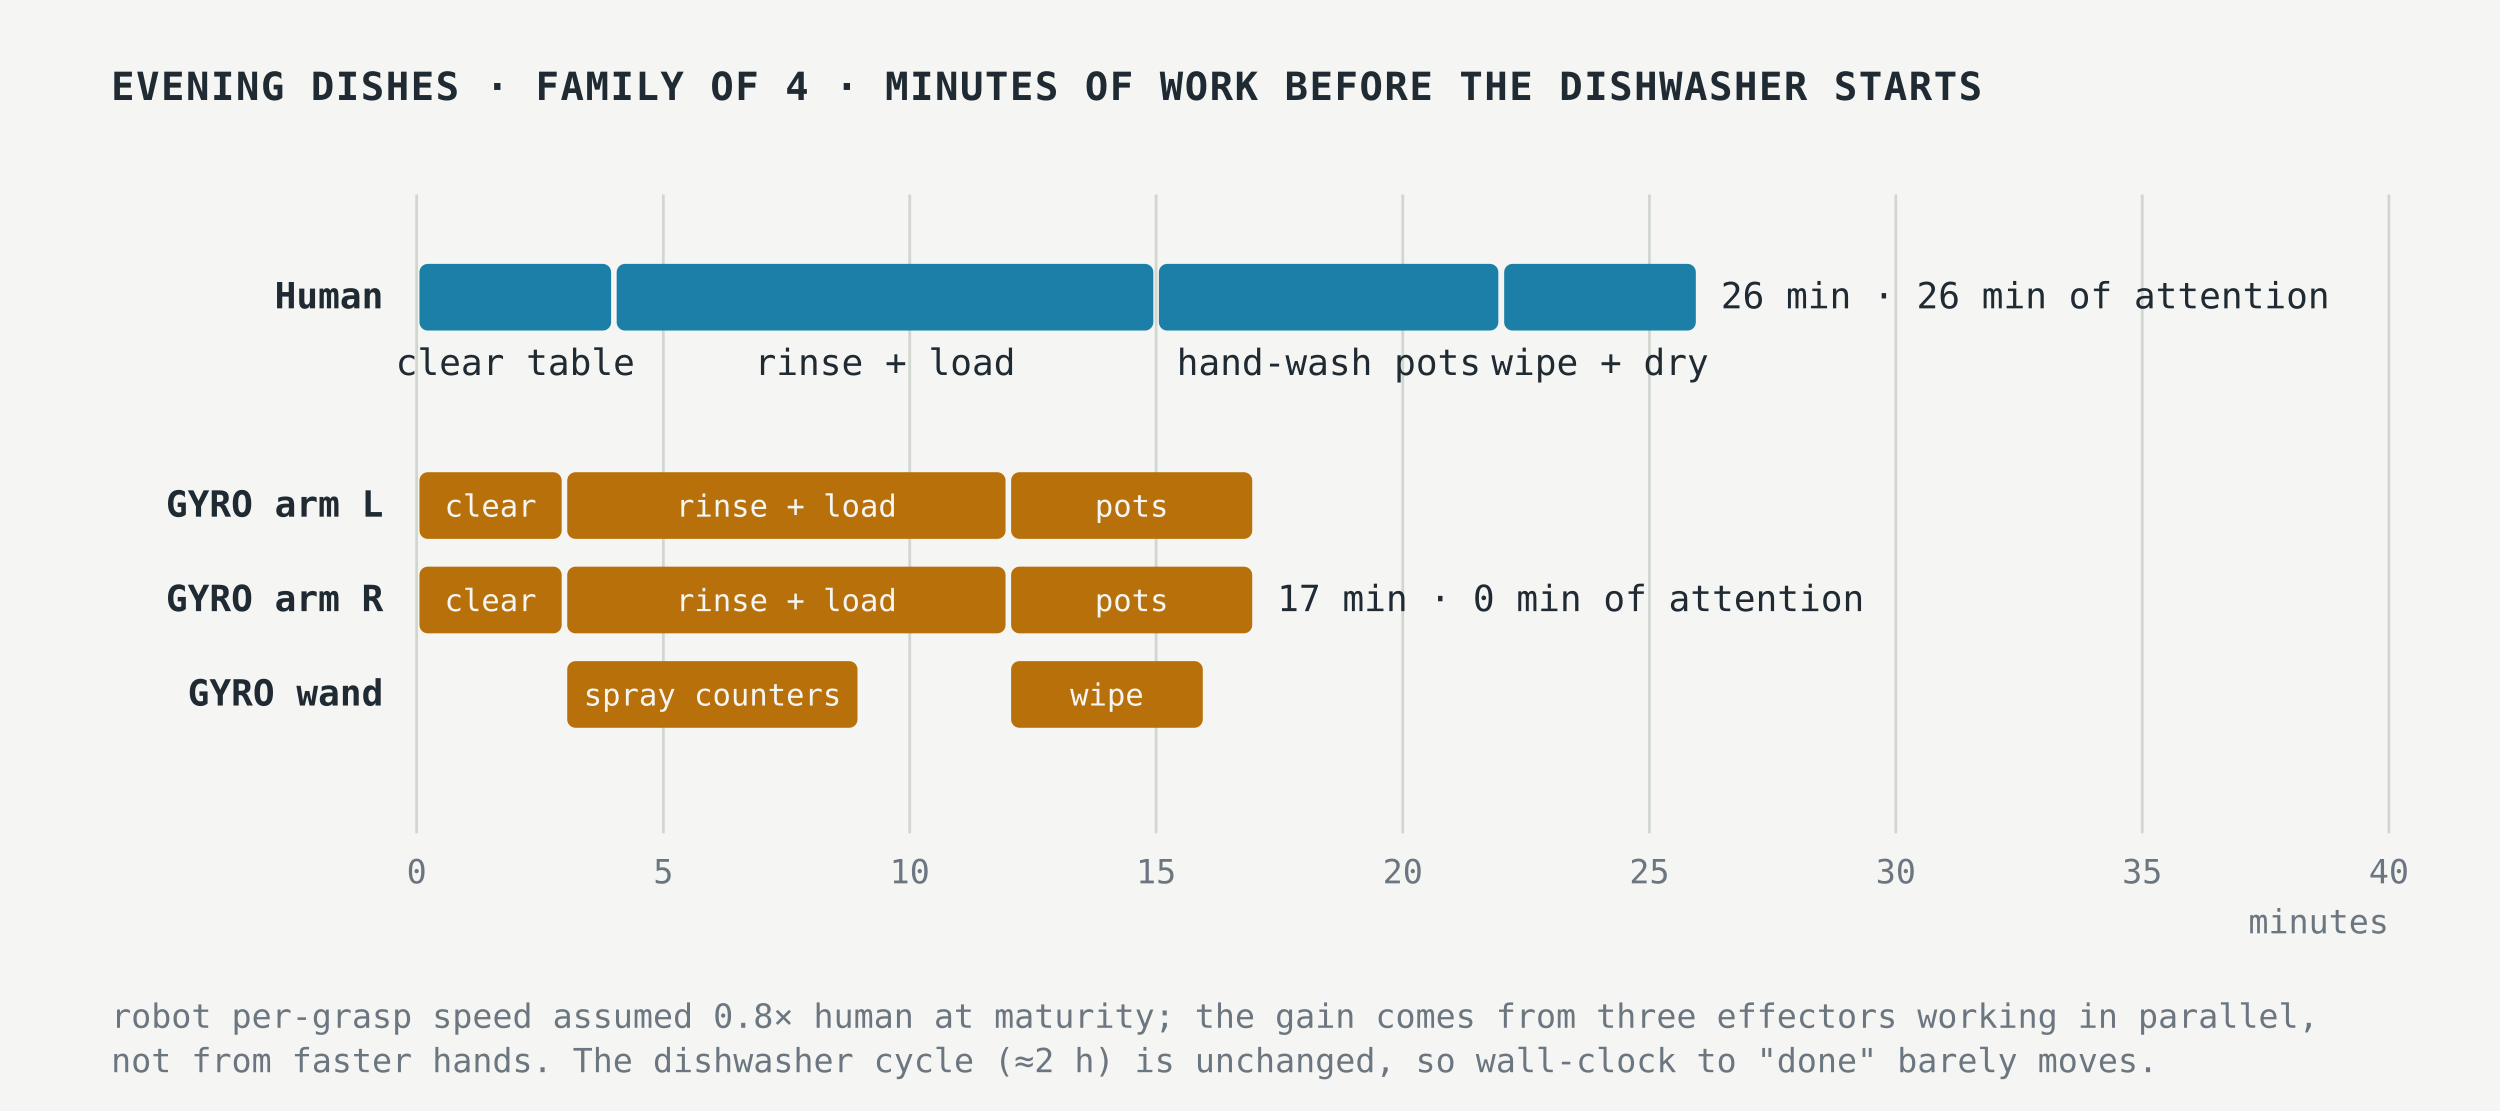
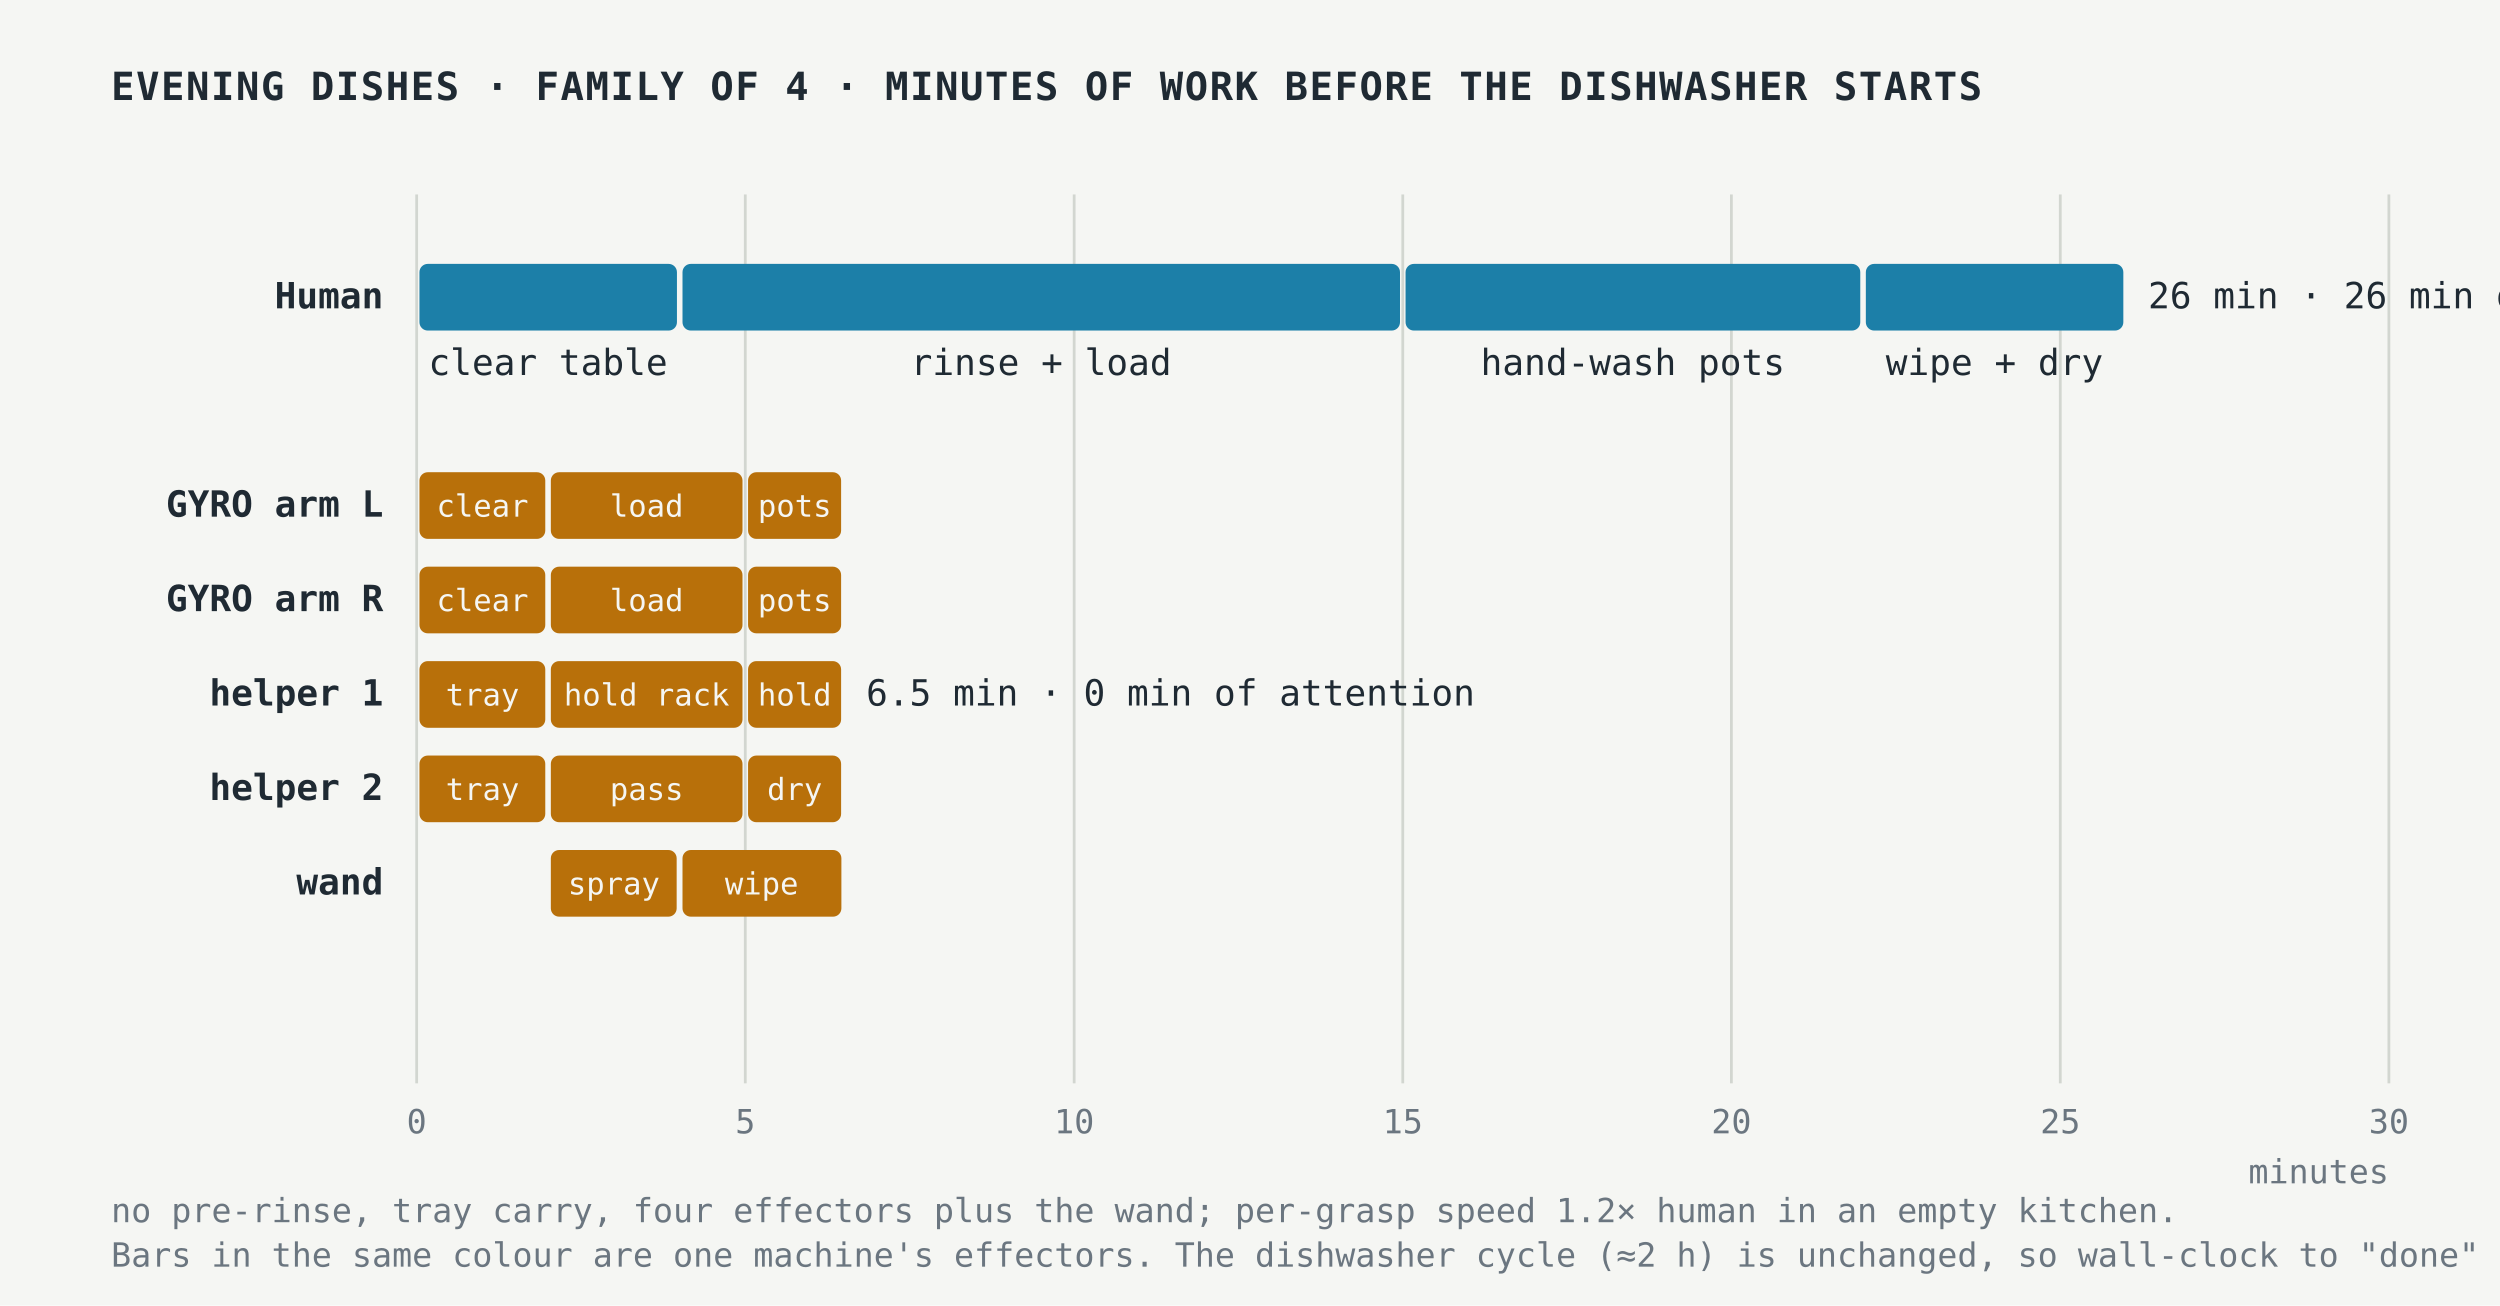
- <svg xmlns="http://www.w3.org/2000/svg" viewBox="0 0 900 400" width="900" height="400" role="img" aria-label="Timeline comparing 26 minutes of sequential human dishwashing against 17 minutes for the robot, whose two arms and wand work in parallel while the dishwasher cycle stays the same">
+ <svg xmlns="http://www.w3.org/2000/svg" viewBox="0 0 900 470" width="900" height="470" role="img" aria-label="Timeline comparing 26 minutes of sequential human dishwashing against 6.5 minutes for the robot, whose two arms, two helpers and wand work in parallel while the dishwasher cycle stays the same">
  <style>
  svg { color:#1F2A33; font-family: "IBM Plex Mono", ui-monospace, Menlo, monospace; }
  .paper { fill:#F5F6F3; }
  .ink { fill:none; stroke:currentColor; stroke-width:1.5; stroke-linejoin:round; stroke-linecap:round; }
  .ink2 { fill:none; stroke:currentColor; stroke-width:2.2; stroke-linejoin:round; stroke-linecap:round; }
  .shell { fill:#ECEBE3; stroke:currentColor; stroke-width:1.5; stroke-linejoin:round; }
  .shell2 { fill:#E0DFD5; stroke:currentColor; stroke-width:1.5; stroke-linejoin:round; }
  .ball { fill:#2B3540; stroke:currentColor; stroke-width:1.5; }
  .hi { fill:#1C7FA8; stroke:none; }
  .hiink { fill:none; stroke:#1C7FA8; stroke-width:2; stroke-linecap:round; stroke-linejoin:round; }
  .hifill { fill:#1C7FA8; fill-opacity:0.18; stroke:#1C7FA8; stroke-width:1.5; }
  .amb { fill:#B8700A; stroke:none; }
  .ambink { fill:none; stroke:#B8700A; stroke-width:2; stroke-linecap:round; stroke-linejoin:round; }
  .ambfill { fill:#B8700A; fill-opacity:0.22; stroke:#B8700A; stroke-width:1.5; }
  .dim { fill:none; stroke:#6B7680; stroke-width:1; }
  .dimt { fill:#6B7680; font-size:12px; }
  .lbl { fill:currentColor; font-size:13px; }
  .lblb { fill:currentColor; font-size:13px; font-weight:600; }
  .cap { fill:currentColor; font-size:14px; font-weight:600; letter-spacing:0.04em; }
  .muted { fill:#6B7680; font-size:12px; }
  .grid { stroke:#D2D6D0; stroke-width:1; }
  .ghost { fill:none; stroke:currentColor; stroke-width:1.2; stroke-dasharray:4 4; opacity:0.55; }
  .hatch { fill:url(#hatch); stroke:currentColor; stroke-width:1.2; }
  .bar-h { fill:#1C7FA8; }
  .bar-r { fill:#B8700A; }
  .bar-idle { fill:#D2D6D0; }
</style>
  <defs>
    <marker id="arr" viewBox="0 0 10 10" refX="9" refY="5" markerWidth="8" markerHeight="8" orient="auto-start-reverse">
      <path d="M0,0 L10,5 L0,10 z" fill="currentColor" />
    </marker>
    <marker id="dimarr" viewBox="0 0 10 10" refX="5" refY="5" markerWidth="7" markerHeight="7" orient="auto-start-reverse">
      <path d="M0,0 L10,5 L0,10 z" fill="#6B7680" />
    </marker>
    <pattern id="hatch" width="6" height="6" patternUnits="userSpaceOnUse" patternTransform="rotate(45)">
      <line x1="0" y1="0" x2="0" y2="6" stroke="currentColor" stroke-width="1" opacity="0.5" />
    </pattern>
  </defs>
-   <rect class="paper" x="0" y="0" width="900" height="400" />
+   <rect class="paper" x="0" y="0" width="900" height="470" />
  <text class="cap" x="40" y="36">EVENING DISHES · FAMILY OF 4 · MINUTES OF WORK BEFORE THE DISHWASHER STARTS</text>
-   <line class="grid" x1="150.0" y1="70" x2="150.0" y2="300" />
-   <text class="dimt" x="150.0" y="318" text-anchor="middle">0</text>
-   <line class="grid" x1="238.8" y1="70" x2="238.8" y2="300" />
-   <text class="dimt" x="238.8" y="318" text-anchor="middle">5</text>
-   <line class="grid" x1="327.5" y1="70" x2="327.5" y2="300" />
-   <text class="dimt" x="327.5" y="318" text-anchor="middle">10</text>
-   <line class="grid" x1="416.2" y1="70" x2="416.2" y2="300" />
-   <text class="dimt" x="416.2" y="318" text-anchor="middle">15</text>
-   <line class="grid" x1="505.0" y1="70" x2="505.0" y2="300" />
-   <text class="dimt" x="505.0" y="318" text-anchor="middle">20</text>
-   <line class="grid" x1="593.8" y1="70" x2="593.8" y2="300" />
-   <text class="dimt" x="593.8" y="318" text-anchor="middle">25</text>
-   <line class="grid" x1="682.5" y1="70" x2="682.5" y2="300" />
-   <text class="dimt" x="682.5" y="318" text-anchor="middle">30</text>
-   <line class="grid" x1="771.2" y1="70" x2="771.2" y2="300" />
-   <text class="dimt" x="771.2" y="318" text-anchor="middle">35</text>
-   <line class="grid" x1="860.0" y1="70" x2="860.0" y2="300" />
-   <text class="dimt" x="860.0" y="318" text-anchor="middle">40</text>
-   <text class="muted" x="860" y="336" text-anchor="end">minutes</text>
+   <line class="grid" x1="150.0" y1="70" x2="150.0" y2="390" />
+   <text class="dimt" x="150.0" y="408" text-anchor="middle">0</text>
+   <line class="grid" x1="268.3" y1="70" x2="268.3" y2="390" />
+   <text class="dimt" x="268.3" y="408" text-anchor="middle">5</text>
+   <line class="grid" x1="386.7" y1="70" x2="386.7" y2="390" />
+   <text class="dimt" x="386.7" y="408" text-anchor="middle">10</text>
+   <line class="grid" x1="505.0" y1="70" x2="505.0" y2="390" />
+   <text class="dimt" x="505.0" y="408" text-anchor="middle">15</text>
+   <line class="grid" x1="623.3" y1="70" x2="623.3" y2="390" />
+   <text class="dimt" x="623.3" y="408" text-anchor="middle">20</text>
+   <line class="grid" x1="741.7" y1="70" x2="741.7" y2="390" />
+   <text class="dimt" x="741.7" y="408" text-anchor="middle">25</text>
+   <line class="grid" x1="860.0" y1="70" x2="860.0" y2="390" />
+   <text class="dimt" x="860.0" y="408" text-anchor="middle">30</text>
+   <text class="muted" x="860" y="426" text-anchor="end">minutes</text>
  <text class="lblb" x="138" y="111" text-anchor="end">Human</text>
-   <rect class="bar-h" x="151.0" y="95" width="69.0" height="24" rx="3" />
-   <text class="lbl" x="185.5" y="135" text-anchor="middle">clear table</text>
-   <rect class="bar-h" x="222.0" y="95" width="193.2" height="24" rx="3" />
-   <text class="lbl" x="318.6" y="135" text-anchor="middle">rinse + load</text>
-   <rect class="bar-h" x="417.2" y="95" width="122.2" height="24" rx="3" />
-   <text class="lbl" x="478.4" y="135" text-anchor="middle">hand-wash pots</text>
-   <rect class="bar-h" x="541.5" y="95" width="69.0" height="24" rx="3" />
-   <text class="lbl" x="576.0" y="135" text-anchor="middle">wipe + dry</text>
-   <text class="lbl" x="619.5" y="111">26 min · 26 min of attention</text>
+   <rect class="bar-h" x="151.0" y="95" width="92.7" height="24" rx="3" />
+   <text class="lbl" x="197.3" y="135" text-anchor="middle">clear table</text>
+   <rect class="bar-h" x="245.7" y="95" width="258.3" height="24" rx="3" />
+   <text class="lbl" x="374.8" y="135" text-anchor="middle">rinse + load</text>
+   <rect class="bar-h" x="506.0" y="95" width="163.7" height="24" rx="3" />
+   <text class="lbl" x="587.8" y="135" text-anchor="middle">hand-wash pots</text>
+   <rect class="bar-h" x="671.7" y="95" width="92.7" height="24" rx="3" />
+   <text class="lbl" x="718.0" y="135" text-anchor="middle">wipe + dry</text>
+   <text class="lbl" x="773.3" y="111">26 min · 26 min of attention</text>
  <text class="lblb" x="138" y="186" text-anchor="end">GYRO arm L</text>
-   <rect class="bar-r" x="151.0" y="170" width="51.2" height="24" rx="3" />
-   <text class="lbl" x="176.6" y="186" text-anchor="middle" fill="#F5F6F3" style="fill:#F5F6F3;font-size:11px">clear</text>
-   <rect class="bar-r" x="204.2" y="170" width="157.8" height="24" rx="3" />
-   <text class="lbl" x="283.1" y="186" text-anchor="middle" fill="#F5F6F3" style="fill:#F5F6F3;font-size:11px">rinse + load</text>
-   <rect class="bar-r" x="364.0" y="170" width="86.8" height="24" rx="3" />
-   <text class="lbl" x="407.4" y="186" text-anchor="middle" fill="#F5F6F3" style="fill:#F5F6F3;font-size:11px">pots</text>
+   <rect class="bar-r" x="151.0" y="170" width="45.3" height="24" rx="3" />
+   <text x="173.7" y="186" text-anchor="middle" style="fill:#F5F6F3;font-size:11px">clear</text>
+   <rect class="bar-r" x="198.3" y="170" width="69.0" height="24" rx="3" />
+   <text x="232.8" y="186" text-anchor="middle" style="fill:#F5F6F3;font-size:11px">load</text>
+   <rect class="bar-r" x="269.3" y="170" width="33.5" height="24" rx="3" />
+   <text x="286.1" y="186" text-anchor="middle" style="fill:#F5F6F3;font-size:11px">pots</text>
  <text class="lblb" x="138" y="220" text-anchor="end">GYRO arm R</text>
-   <rect class="bar-r" x="151.0" y="204" width="51.2" height="24" rx="3" />
-   <text class="lbl" x="176.6" y="220" text-anchor="middle" fill="#F5F6F3" style="fill:#F5F6F3;font-size:11px">clear</text>
-   <rect class="bar-r" x="204.2" y="204" width="157.8" height="24" rx="3" />
-   <text class="lbl" x="283.1" y="220" text-anchor="middle" fill="#F5F6F3" style="fill:#F5F6F3;font-size:11px">rinse + load</text>
-   <rect class="bar-r" x="364.0" y="204" width="86.8" height="24" rx="3" />
-   <text class="lbl" x="407.4" y="220" text-anchor="middle" fill="#F5F6F3" style="fill:#F5F6F3;font-size:11px">pots</text>
-   <text class="lblb" x="138" y="254" text-anchor="end">GYRO wand</text>
-   <rect class="bar-r" x="204.2" y="238" width="104.5" height="24" rx="3" />
-   <text class="lbl" x="256.5" y="254" text-anchor="middle" fill="#F5F6F3" style="fill:#F5F6F3;font-size:11px">spray counters</text>
-   <rect class="bar-r" x="364.0" y="238" width="69.0" height="24" rx="3" />
-   <text class="lbl" x="398.5" y="254" text-anchor="middle" fill="#F5F6F3" style="fill:#F5F6F3;font-size:11px">wipe</text>
-   <text class="lbl" x="459.8" y="220">17 min · 0 min of attention</text>
-   <text class="muted" x="40" y="370">robot per-grasp speed assumed 0.8× human at maturity; the gain comes from three effectors working in parallel,</text>
-   <text class="muted" x="40" y="386">not from faster hands. The dishwasher cycle (≈2 h) is unchanged, so wall-clock to "done" barely moves.</text>
+   <rect class="bar-r" x="151.0" y="204" width="45.3" height="24" rx="3" />
+   <text x="173.7" y="220" text-anchor="middle" style="fill:#F5F6F3;font-size:11px">clear</text>
+   <rect class="bar-r" x="198.3" y="204" width="69.0" height="24" rx="3" />
+   <text x="232.8" y="220" text-anchor="middle" style="fill:#F5F6F3;font-size:11px">load</text>
+   <rect class="bar-r" x="269.3" y="204" width="33.5" height="24" rx="3" />
+   <text x="286.1" y="220" text-anchor="middle" style="fill:#F5F6F3;font-size:11px">pots</text>
+   <text class="lblb" x="138" y="254" text-anchor="end">helper 1</text>
+   <rect class="bar-r" x="151.0" y="238" width="45.3" height="24" rx="3" />
+   <text x="173.7" y="254" text-anchor="middle" style="fill:#F5F6F3;font-size:11px">tray</text>
+   <rect class="bar-r" x="198.3" y="238" width="69.0" height="24" rx="3" />
+   <text x="232.8" y="254" text-anchor="middle" style="fill:#F5F6F3;font-size:11px">hold rack</text>
+   <rect class="bar-r" x="269.3" y="238" width="33.5" height="24" rx="3" />
+   <text x="286.1" y="254" text-anchor="middle" style="fill:#F5F6F3;font-size:11px">hold</text>
+   <text class="lblb" x="138" y="288" text-anchor="end">helper 2</text>
+   <rect class="bar-r" x="151.0" y="272" width="45.3" height="24" rx="3" />
+   <text x="173.7" y="288" text-anchor="middle" style="fill:#F5F6F3;font-size:11px">tray</text>
+   <rect class="bar-r" x="198.3" y="272" width="69.0" height="24" rx="3" />
+   <text x="232.8" y="288" text-anchor="middle" style="fill:#F5F6F3;font-size:11px">pass</text>
+   <rect class="bar-r" x="269.3" y="272" width="33.5" height="24" rx="3" />
+   <text x="286.1" y="288" text-anchor="middle" style="fill:#F5F6F3;font-size:11px">dry</text>
+   <text class="lblb" x="138" y="322" text-anchor="end">wand</text>
+   <rect class="bar-r" x="198.3" y="306" width="45.3" height="24" rx="3" />
+   <text x="221.0" y="322" text-anchor="middle" style="fill:#F5F6F3;font-size:11px">spray</text>
+   <rect class="bar-r" x="245.7" y="306" width="57.2" height="24" rx="3" />
+   <text x="274.2" y="322" text-anchor="middle" style="fill:#F5F6F3;font-size:11px">wipe</text>
+   <text class="lbl" x="311.8" y="254">6.5 min · 0 min of attention</text>
+   <text class="muted" x="40" y="440">no pre-rinse, tray carry, four effectors plus the wand; per-grasp speed 1.2× human in an empty kitchen.</text>
+   <text class="muted" x="40" y="456">Bars in the same colour are one machine's effectors. The dishwasher cycle (≈2 h) is unchanged, so wall-clock to "done" barely moves.</text>
</svg>
